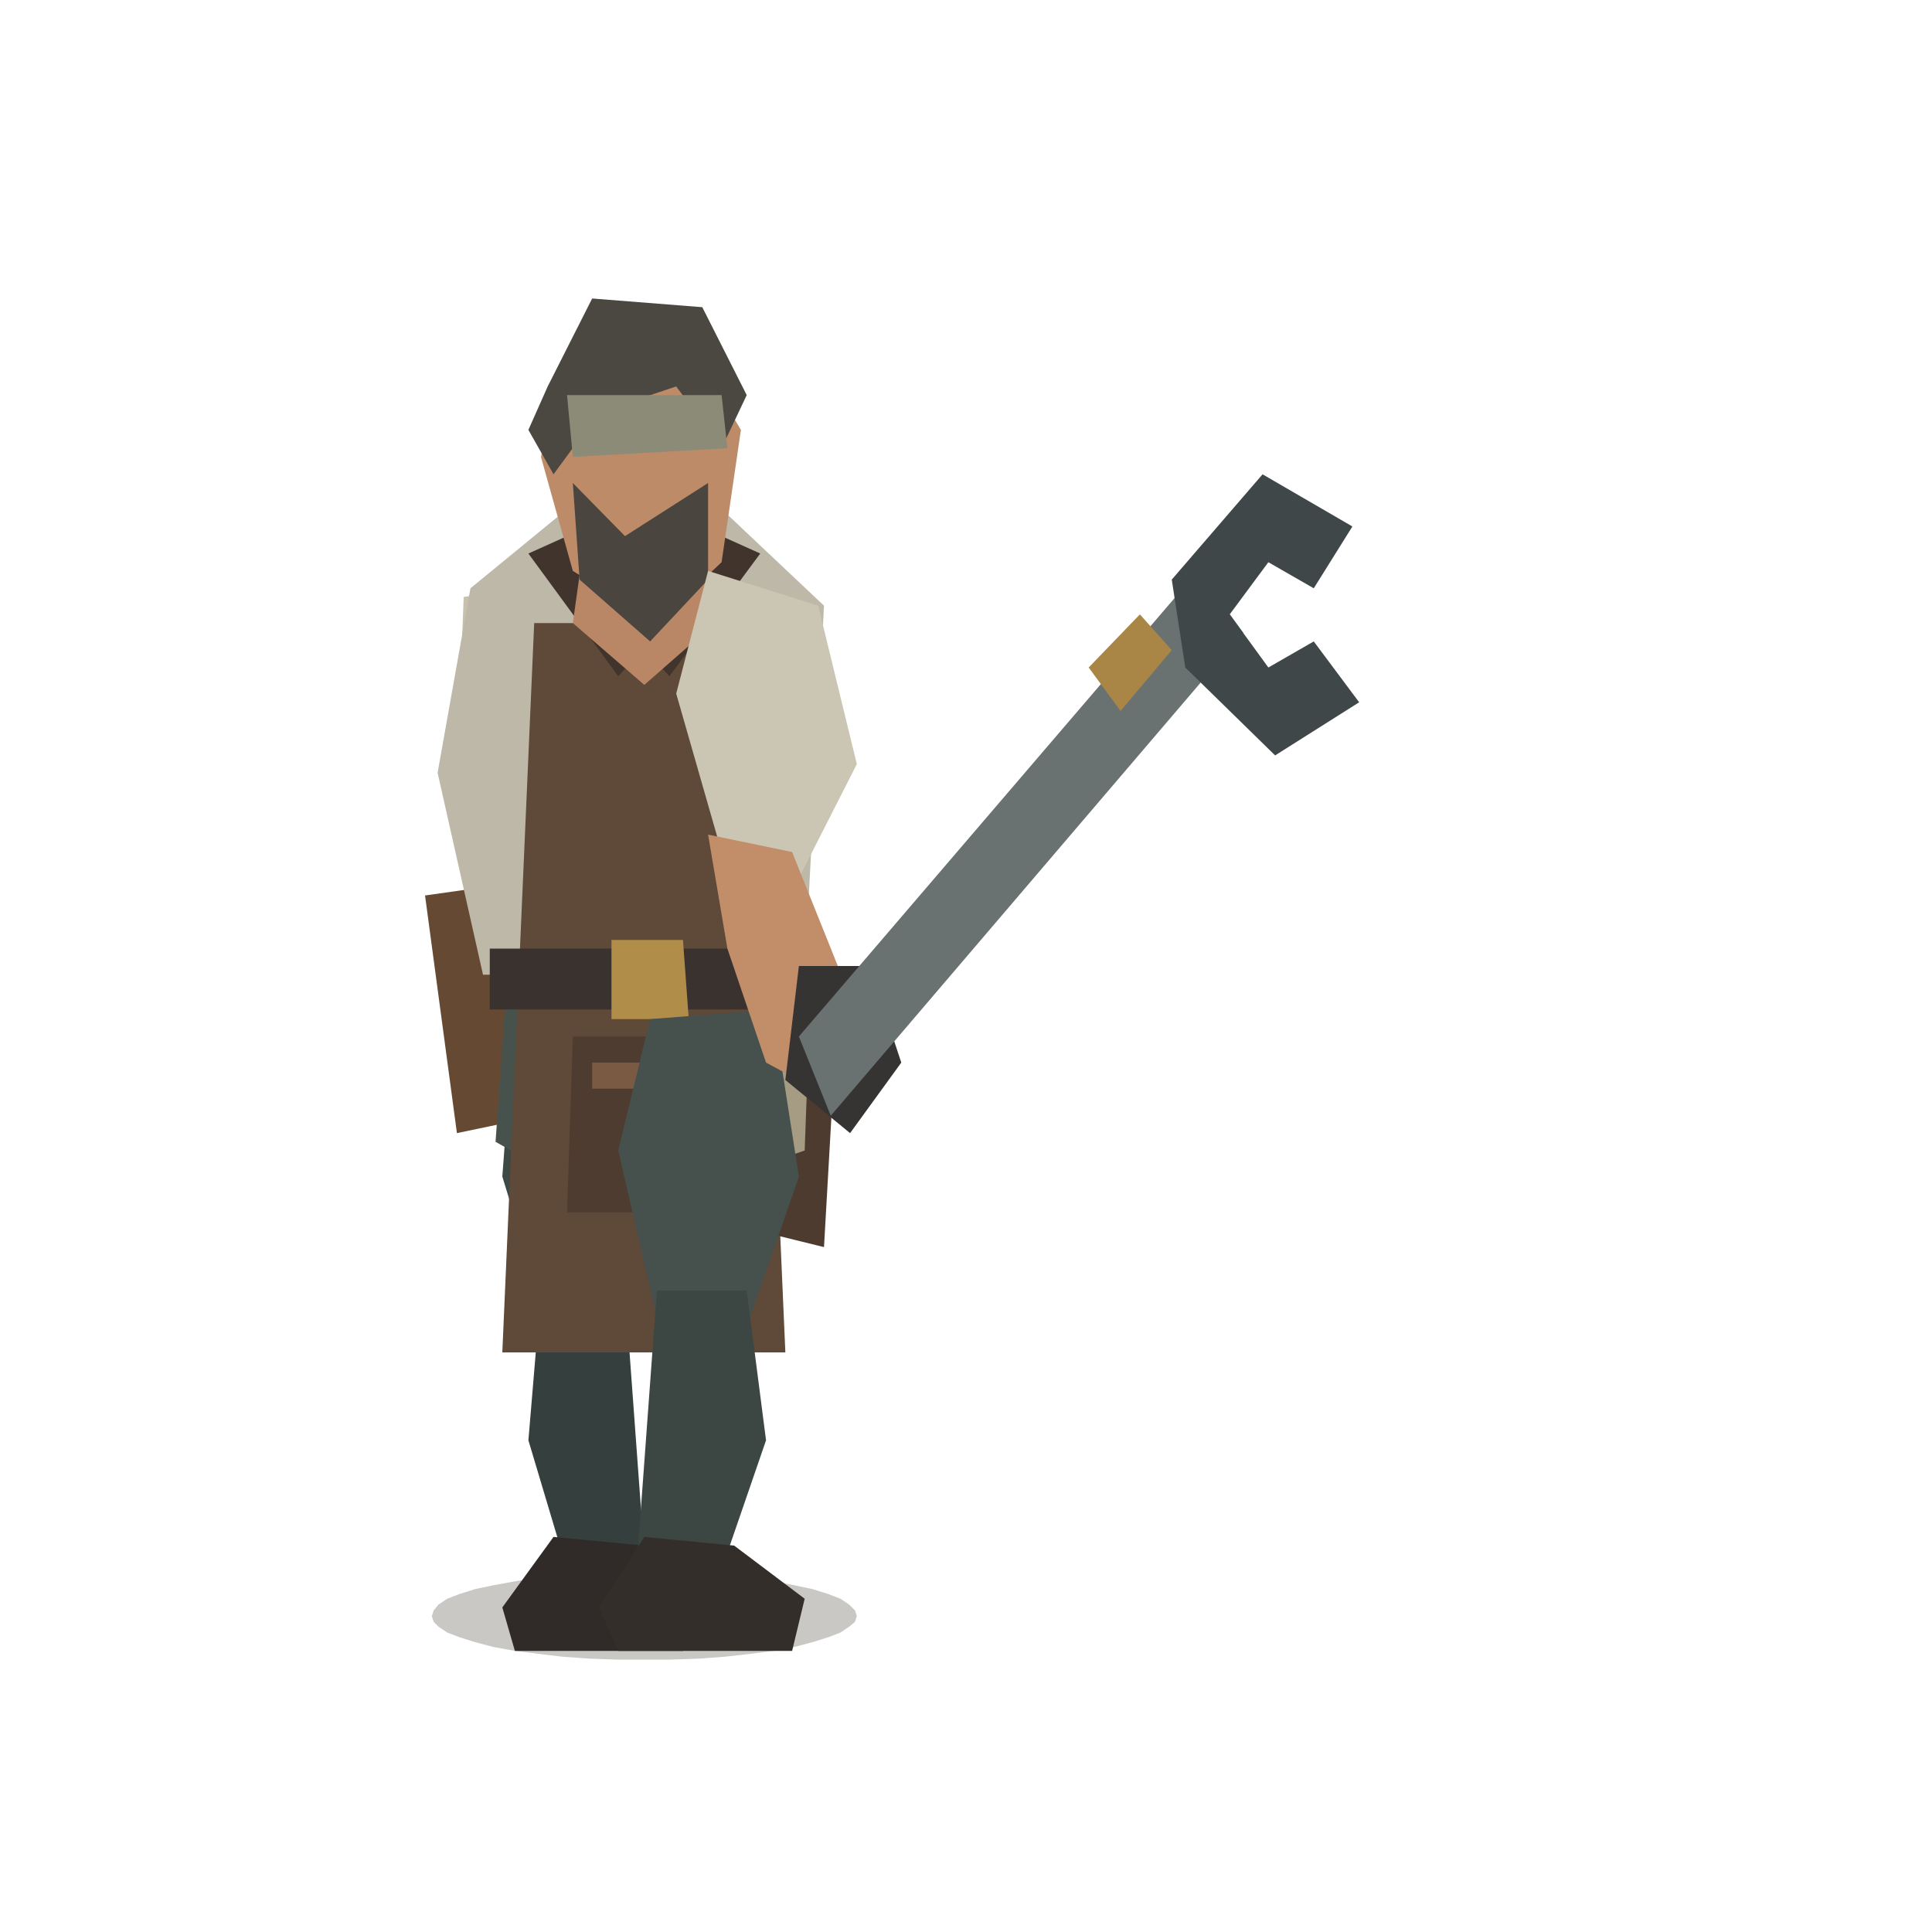
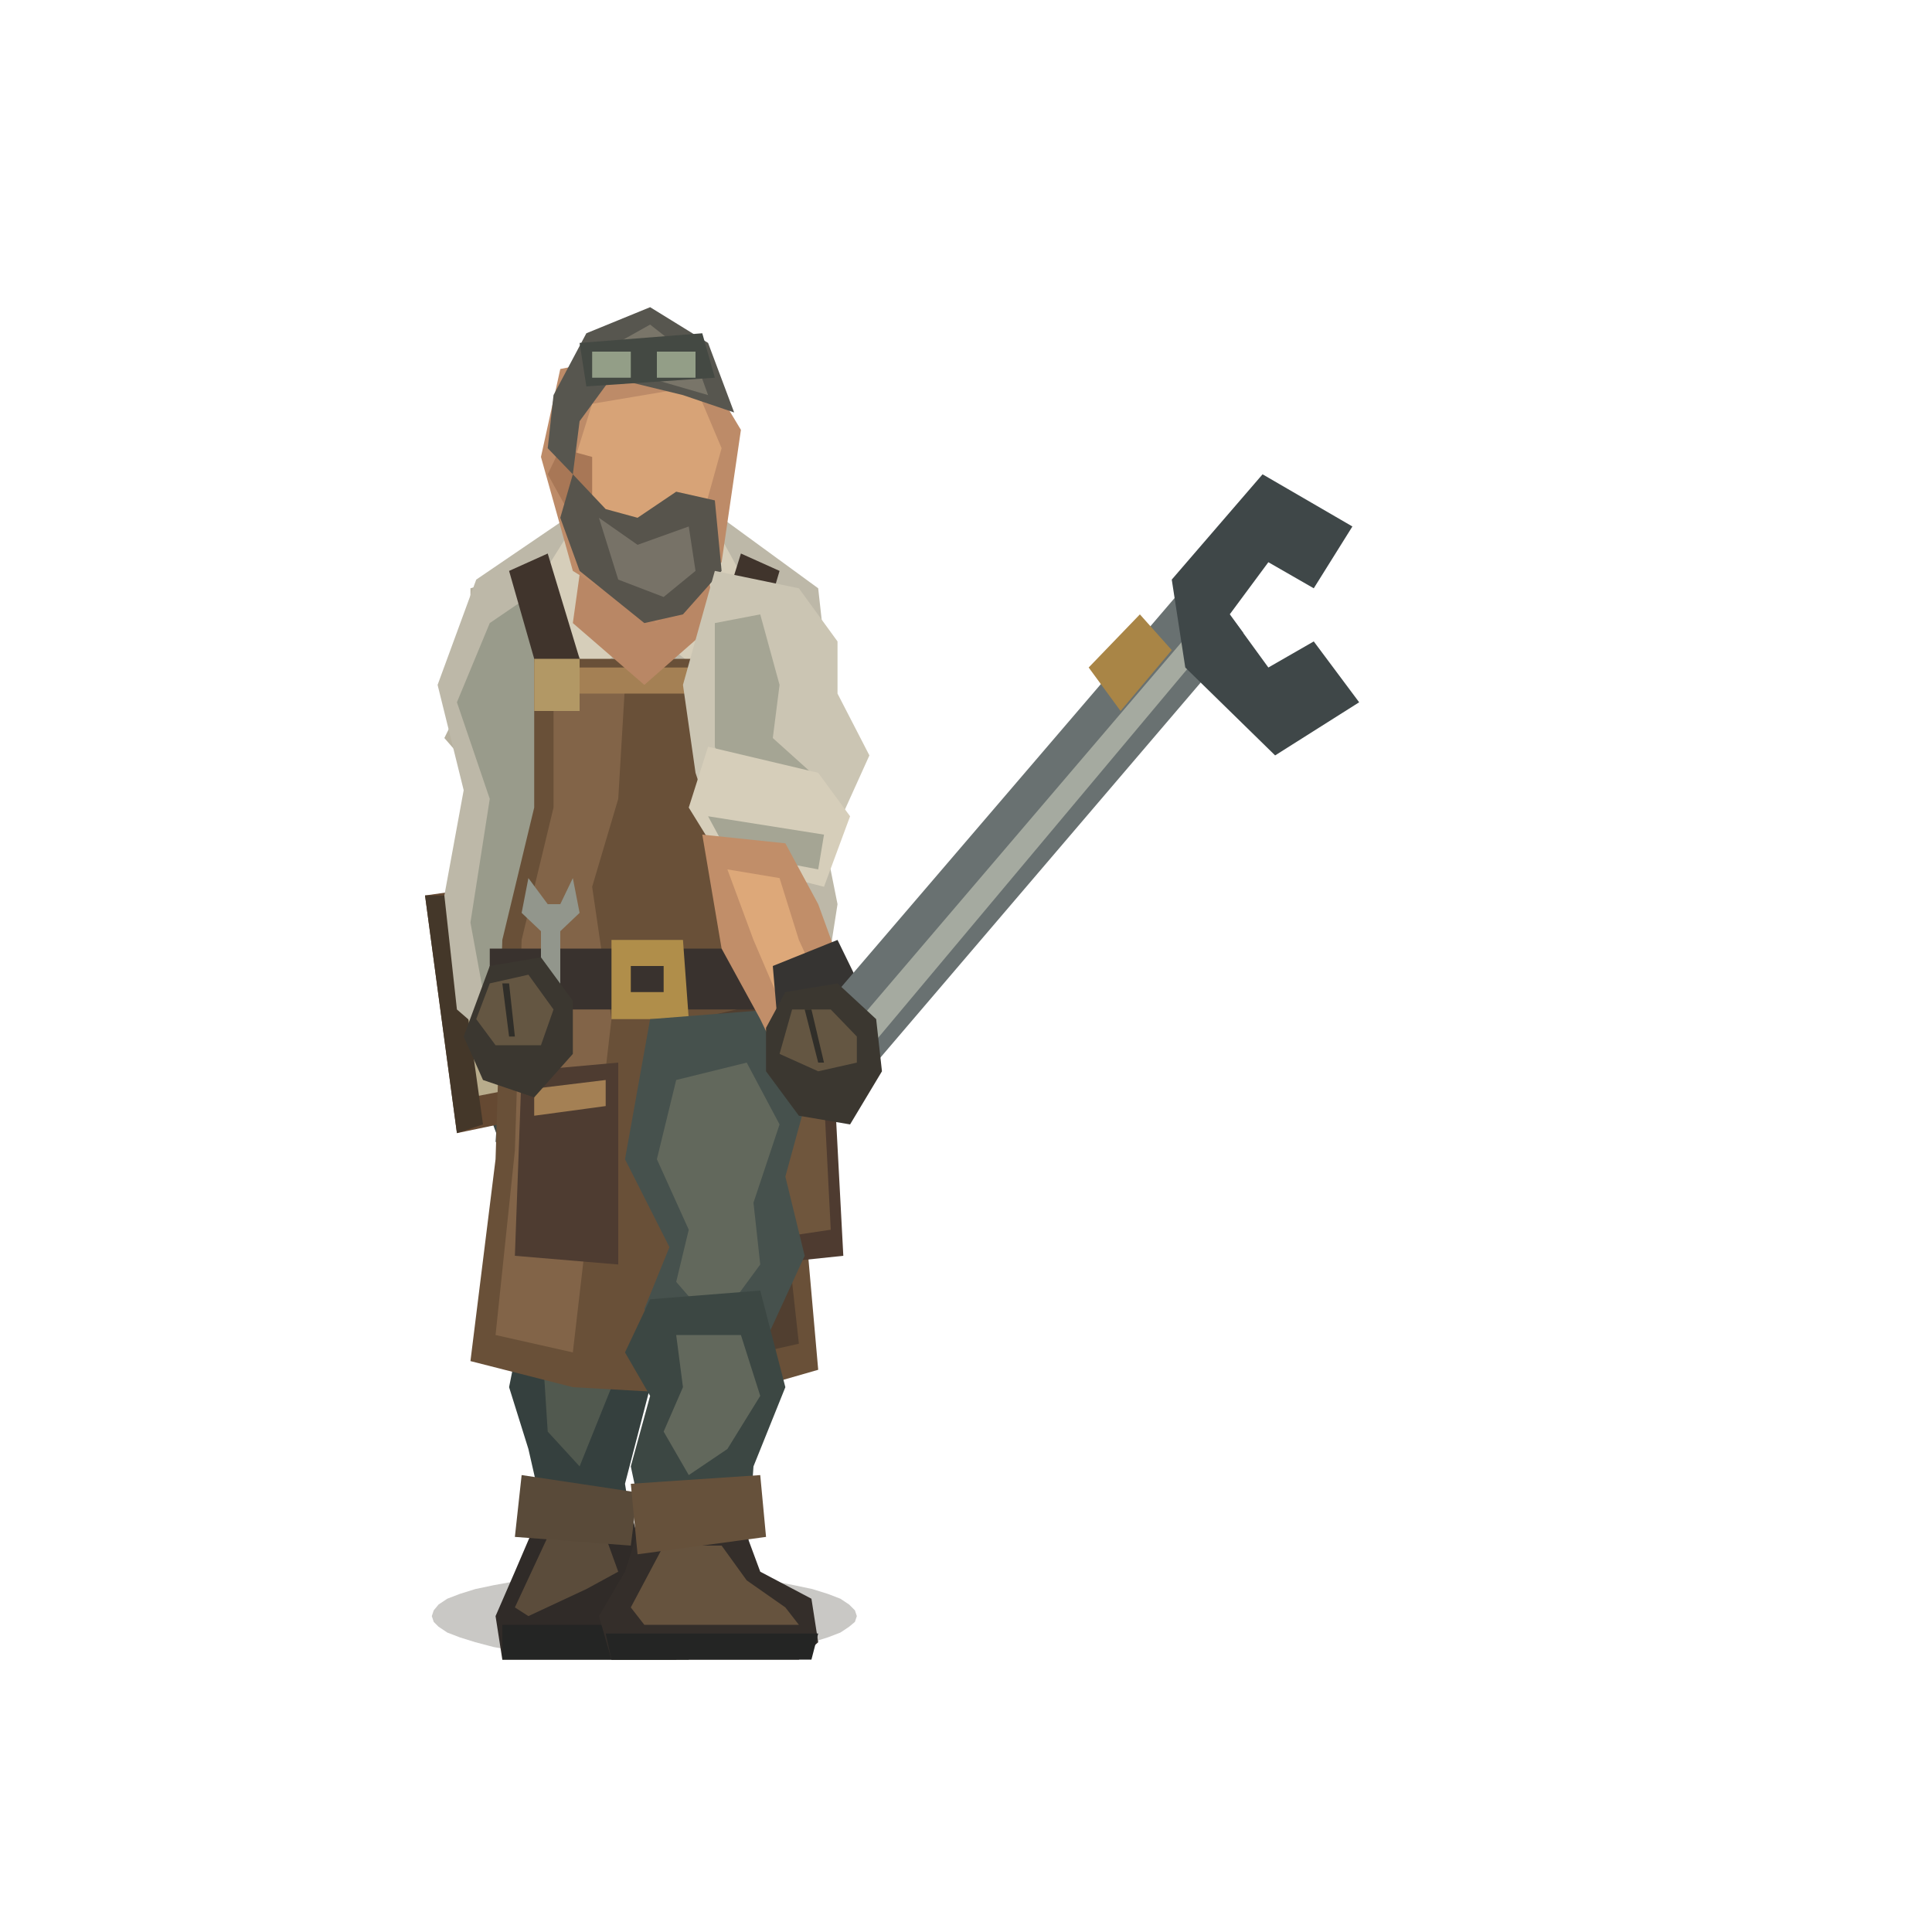
<svg xmlns="http://www.w3.org/2000/svg" viewBox="-1 -1 2 2" id="scrapyard-owner">
  <polygon id="owner-ground-shadow-shape" points="-0.113,0.673 -0.115,0.679 -0.121,0.684 -0.13,0.69 -0.143,0.695 -0.159,0.7 -0.178,0.705 -0.199,0.709 -0.223,0.712 -0.249,0.715 -0.276,0.717 -0.305,0.718 -0.333,0.718 -0.362,0.718 -0.39,0.717 -0.418,0.715 -0.443,0.712 -0.467,0.709 -0.489,0.705 -0.508,0.7 -0.524,0.695 -0.537,0.69 -0.546,0.684 -0.551,0.679 -0.553,0.673 -0.551,0.667 -0.546,0.661 -0.537,0.655 -0.524,0.65 -0.508,0.645 -0.489,0.641 -0.467,0.637 -0.443,0.633 -0.418,0.631 -0.39,0.629 -0.362,0.628 -0.333,0.627 -0.305,0.628 -0.276,0.629 -0.249,0.631 -0.223,0.633 -0.199,0.637 -0.178,0.641 -0.159,0.645 -0.143,0.65 -0.13,0.655 -0.121,0.661 -0.115,0.667" fill="#4a453d" opacity="0.3" />
-   <polygon id="owner-far-thigh-shape" points="-0.467,0.045 -0.353,0.055 -0.34,0.364 -0.427,0.391 -0.48,0.218" fill="#3e4845" opacity="1" />
-   <polygon id="owner-far-calf-shape" points="-0.44,0.336 -0.353,0.336 -0.333,0.609 -0.407,0.645 -0.453,0.491" fill="#35403e" opacity="1" />
-   <polygon id="owner-far-boot-shape" points="-0.427,0.591 -0.333,0.6 -0.28,0.655 -0.293,0.709 -0.467,0.709 -0.48,0.664" fill="#302b28" opacity="1" />
-   <polygon id="owner-far-sleeve-shape" points="-0.52,-0.382 -0.413,-0.4 -0.36,-0.282 -0.373,-0.127 -0.453,-0.091 -0.527,-0.2" fill="#c6c0ad" opacity="1" />
-   <polygon id="owner-far-forearm-shape" points="-0.453,-0.136 -0.367,-0.155 -0.42,0.073 -0.487,0.109 -0.52,0.036" fill="#bd8c68" opacity="1" />
-   <polygon id="owner-far-glove-shape" points="-0.493,0 -0.42,0.018 -0.42,0.127 -0.487,0.164 -0.533,0.091" fill="#343332" opacity="1" />
+   <polygon id="owner-far-thigh-shape" points="-0.473,0.045 -0.347,0.055 -0.333,0.2 -0.353,0.3 -0.34,0.355 -0.387,0.418 -0.46,0.391 -0.493,0.291 -0.473,0.209 -0.5,0.136" fill="#3e4845" opacity="1" />
+   <polygon id="owner-far-thigh-inset" points="-0.467,0.127 -0.4,0.127 -0.387,0.264 -0.427,0.345 -0.467,0.318" fill="#596058" opacity="1" />
+   <polygon id="owner-far-calf-shape" points="-0.453,0.336 -0.347,0.336 -0.327,0.436 -0.353,0.536 -0.34,0.618 -0.42,0.645 -0.453,0.5 -0.473,0.436" fill="#35403e" opacity="1" />
+   <polygon id="owner-far-calf-inset" points="-0.44,0.373 -0.387,0.382 -0.367,0.436 -0.4,0.518 -0.433,0.482" fill="#51594f" opacity="1" />
+   <polygon id="owner-far-boot-shape" points="-0.44,0.564 -0.347,0.564 -0.333,0.618 -0.287,0.645 -0.28,0.7 -0.3,0.718 -0.48,0.718 -0.487,0.673 -0.467,0.627" fill="#302b28" opacity="1" />
+   <polygon id="owner-far-boot-inset" points="-0.433,0.591 -0.373,0.591 -0.36,0.627 -0.393,0.645 -0.453,0.673 -0.467,0.664" fill="#5b4c3b" opacity="1" />
+   <polygon id="owner-far-boot-cuff" points="-0.46,0.527 -0.34,0.545 -0.347,0.6 -0.467,0.591" fill="#594a39" opacity="1" />
+   <polygon id="owner-far-boot-sole-detail" points="-0.48,0.682 -0.28,0.682 -0.287,0.718 -0.48,0.718" fill="#242524" opacity="1" />
+   <polygon id="owner-far-sleeve-shape" points="-0.513,-0.391 -0.42,-0.418 -0.387,-0.345 -0.38,-0.273 -0.347,-0.182 -0.373,-0.118 -0.453,-0.091 -0.493,-0.182 -0.54,-0.236 -0.513,-0.291" fill="#b7b19f" opacity="1" />
+   <polygon id="owner-far-sleeve-inset" points="-0.493,-0.355 -0.447,-0.373 -0.427,-0.273 -0.393,-0.182 -0.447,-0.164 -0.493,-0.245" fill="#d1c8b2" opacity="1" />
+   <polygon id="owner-far-sleeve-cuff" points="-0.473,-0.218 -0.38,-0.245 -0.347,-0.173 -0.367,-0.118 -0.467,-0.109 -0.5,-0.164" fill="#cfc7b3" opacity="1" />
+   <polygon id="owner-far-sleeve-cuff-inset" points="-0.48,-0.164 -0.373,-0.182 -0.367,-0.136 -0.46,-0.127" fill="#9e9d8b" opacity="1" />
+   <polygon id="owner-far-forearm-shape" points="-0.4,-0.164 -0.32,-0.127 -0.353,-0.027 -0.413,0.091 -0.48,0.073 -0.5,0.009 -0.447,-0.055" fill="#bd8c68" opacity="1" />
+   <polygon id="owner-far-forearm-inset" points="-0.393,-0.127 -0.347,-0.109 -0.387,-0.027 -0.447,0.036 -0.473,0 -0.427,-0.055" fill="#d6a475" opacity="1" />
+   <polygon id="owner-far-glove-shape" points="-0.48,-0.027 -0.4,0.009 -0.42,0.091 -0.5,0.064 -0.513,0.018" fill="#343332" opacity="1" />
  <polygon id="owner-ledger-contour" points="-0.56,-0.073 -0.433,-0.091 -0.393,0.145 -0.527,0.173" fill="#654932" opacity="1" />
+   <polygon id="owner-ledger-pages-inset" points="-0.533,-0.045 -0.447,-0.055 -0.42,0.118 -0.513,0.136" fill="#b8ac8c" opacity="1" />
+   <polygon id="owner-ledger-spine-detail" points="-0.56,-0.073 -0.533,-0.073 -0.5,0.164 -0.527,0.173" fill="#443729" opacity="1" />
  <polygon id="owner-trousers-shape" points="-0.473,-0.018 -0.193,-0.018 -0.18,0.182 -0.26,0.227 -0.333,0.155 -0.407,0.227 -0.487,0.182" fill="#48524d" opacity="1" />
-   <polygon id="owner-shirt-shape" points="-0.513,-0.391 -0.413,-0.473 -0.253,-0.473 -0.147,-0.373 -0.167,0.009 -0.5,0.009 -0.547,-0.2" fill="#bdb8a8" opacity="1" />
-   <polygon id="owner-apron-shape" points="-0.447,-0.355 -0.22,-0.355 -0.187,0.4 -0.48,0.4" fill="#5f4938" opacity="1" />
-   <polygon id="owner-apron-pocket-near-shape" points="-0.407,0.073 -0.247,0.073 -0.24,0.255 -0.413,0.255" fill="#4e3c31" opacity="1" />
-   <polygon id="owner-apron-pocket-near-seam" points="-0.387,0.1 -0.267,0.1 -0.267,0.127 -0.387,0.127" fill="#7a5a43" opacity="1" />
-   <polygon id="owner-left-apron-strap-shape" points="-0.453,-0.427 -0.413,-0.445 -0.327,-0.336 -0.36,-0.3" fill="#40342c" opacity="1" />
-   <polygon id="owner-right-apron-strap-shape" points="-0.253,-0.445 -0.213,-0.427 -0.307,-0.3 -0.34,-0.336" fill="#40342c" opacity="1" />
+   <polygon id="owner-shirt-shape" points="-0.507,-0.4 -0.413,-0.464 -0.253,-0.464 -0.153,-0.391 -0.14,-0.273 -0.153,-0.164 -0.133,-0.064 -0.153,0.064 -0.22,0.109 -0.453,0.109 -0.527,0.045 -0.54,-0.073 -0.52,-0.182 -0.547,-0.291" fill="#bdb8a8" opacity="1" />
+   <polygon id="owner-shirt-inset" points="-0.493,-0.355 -0.427,-0.4 -0.387,-0.264 -0.413,-0.155 -0.38,0.045 -0.493,0.064 -0.513,-0.045 -0.493,-0.173 -0.527,-0.273" fill="#999b8b" opacity="1" />
+   <polygon id="owner-shirt-collar" points="-0.407,-0.455 -0.34,-0.345 -0.387,-0.3 -0.447,-0.391" fill="#d6ceba" opacity="1" />
+   <polygon id="owner-shirt-right-collar" points="-0.26,-0.455 -0.22,-0.382 -0.267,-0.3 -0.327,-0.345" fill="#d6ceba" opacity="1" />
+   <polygon id="owner-shirt-collar-inset" points="-0.393,-0.427 -0.333,-0.345 -0.28,-0.418 -0.313,-0.3 -0.347,-0.318" fill="#786f5c" opacity="1" />
+   <polygon id="owner-apron-shape" points="-0.447,-0.318 -0.22,-0.318 -0.22,-0.164 -0.187,-0.027 -0.173,0.191 -0.153,0.418 -0.247,0.445 -0.407,0.436 -0.513,0.409 -0.487,0.2 -0.48,-0.027 -0.447,-0.164" fill="#695038" opacity="1" />
+   <polygon id="owner-apron-inset" points="-0.427,-0.291 -0.353,-0.291 -0.36,-0.173 -0.387,-0.082 -0.367,0.055 -0.407,0.4 -0.487,0.382 -0.467,0.191 -0.46,-0.027 -0.427,-0.164" fill="#826448" opacity="1" />
+   <polygon id="owner-apron-lower-inset" points="-0.28,0.055 -0.2,0.036 -0.193,0.209 -0.173,0.391 -0.253,0.409" fill="#513f30" opacity="1" />
+   <polygon id="owner-apron-bib-seam" points="-0.427,-0.309 -0.24,-0.309 -0.24,-0.282 -0.427,-0.282" fill="#a48054" opacity="1" />
+   <polygon id="owner-apron-pocket-near-shape" points="-0.46,0.109 -0.36,0.1 -0.36,0.309 -0.467,0.3" fill="#4e3c31" opacity="1" />
+   <polygon id="owner-apron-pocket-near-seam" points="-0.447,0.127 -0.373,0.118 -0.373,0.145 -0.447,0.155" fill="#a48054" opacity="1" />
+   <polygon id="owner-left-apron-strap-shape" points="-0.473,-0.409 -0.433,-0.427 -0.4,-0.318 -0.4,-0.264 -0.44,-0.264 -0.447,-0.318" fill="#40342c" opacity="1" />
+   <polygon id="owner-right-apron-strap-shape" points="-0.233,-0.427 -0.193,-0.409 -0.22,-0.318 -0.227,-0.264 -0.267,-0.264 -0.267,-0.318" fill="#40342c" opacity="1" />
+   <polygon id="owner-left-strap-buckle-detail" points="-0.447,-0.318 -0.4,-0.318 -0.4,-0.264 -0.447,-0.264" fill="#b29865" opacity="1" />
+   <polygon id="owner-right-strap-buckle-detail" points="-0.267,-0.318 -0.22,-0.318 -0.22,-0.264 -0.267,-0.264" fill="#b29865" opacity="1" />
  <polygon id="owner-neck-shape" points="-0.393,-0.455 -0.273,-0.455 -0.26,-0.355 -0.333,-0.291 -0.407,-0.355" fill="#b98765" opacity="1" />
  <polygon id="owner-face-shape" points="-0.42,-0.618 -0.287,-0.645 -0.233,-0.555 -0.253,-0.418 -0.32,-0.355 -0.407,-0.409 -0.44,-0.527" fill="#bd8b68" opacity="1" />
-   <polygon id="owner-hair-shape" points="-0.433,-0.6 -0.387,-0.691 -0.273,-0.682 -0.227,-0.591 -0.253,-0.536 -0.3,-0.6 -0.38,-0.573 -0.427,-0.509 -0.453,-0.555" fill="#4b4842" opacity="1" />
-   <polygon id="owner-beard-shape" points="-0.407,-0.5 -0.353,-0.445 -0.267,-0.5 -0.267,-0.4 -0.327,-0.336 -0.4,-0.4" fill="#4b4540" opacity="1" />
-   <polygon id="owner-goggles-shape" points="-0.413,-0.591 -0.253,-0.591 -0.247,-0.536 -0.407,-0.527" fill="#8c8b78" opacity="1" />
+   <polygon id="owner-face-inset" points="-0.387,-0.582 -0.28,-0.6 -0.253,-0.536 -0.273,-0.464 -0.333,-0.409 -0.393,-0.455 -0.407,-0.518" fill="#d7a377" opacity="1" />
+   <polygon id="owner-ear-detail" points="-0.42,-0.536 -0.387,-0.527 -0.387,-0.464 -0.413,-0.473 -0.433,-0.509" fill="#a87756" opacity="1" />
+   <polygon id="owner-hair-shape" points="-0.427,-0.591 -0.393,-0.655 -0.327,-0.682 -0.267,-0.645 -0.24,-0.573 -0.293,-0.591 -0.367,-0.609 -0.4,-0.564 -0.407,-0.509 -0.433,-0.536" fill="#57564f" opacity="1" />
+   <polygon id="owner-hair-inset" points="-0.393,-0.627 -0.327,-0.664 -0.28,-0.627 -0.267,-0.591 -0.36,-0.618" fill="#797569" opacity="1" />
+   <polygon id="owner-beard-shape" points="-0.407,-0.509 -0.373,-0.473 -0.34,-0.464 -0.3,-0.491 -0.26,-0.482 -0.253,-0.409 -0.293,-0.364 -0.333,-0.355 -0.4,-0.409 -0.42,-0.464" fill="#57544c" opacity="1" />
+   <polygon id="owner-beard-inset" points="-0.38,-0.464 -0.34,-0.436 -0.287,-0.455 -0.28,-0.409 -0.313,-0.382 -0.36,-0.4" fill="#777267" opacity="1" />
+   <polygon id="owner-goggles-shape" points="-0.4,-0.645 -0.273,-0.655 -0.26,-0.609 -0.393,-0.6" fill="#444943" opacity="1" />
+   <polygon id="owner-goggles-lens-inset" points="-0.387,-0.636 -0.347,-0.636 -0.347,-0.609 -0.387,-0.609" fill="#939e87" opacity="1" />
+   <polygon id="owner-goggles-second-lens-inset" points="-0.32,-0.636 -0.28,-0.636 -0.28,-0.609 -0.32,-0.609" fill="#939e87" opacity="1" />
  <polygon id="owner-belt-shape" points="-0.493,-0.018 -0.173,-0.018 -0.173,0.045 -0.493,0.045" fill="#39322e" opacity="1" />
  <polygon id="owner-belt-buckle-shape" points="-0.367,-0.027 -0.293,-0.027 -0.287,0.055 -0.367,0.055" fill="#b08e4a" opacity="1" />
-   <polygon id="owner-tool-holster-shape" points="-0.22,0.027 -0.133,0.045 -0.147,0.291 -0.22,0.273" fill="#4e3b30" opacity="1" />
-   <polygon id="owner-holster-tool-shape" points="-0.193,0.009 -0.16,0 -0.167,0.191 -0.193,0.2" fill="#a59c83" opacity="1" />
-   <polygon id="owner-near-thigh-shape" points="-0.327,0.055 -0.2,0.045 -0.173,0.218 -0.233,0.391 -0.32,0.364 -0.36,0.191" fill="#46514d" opacity="1" />
-   <polygon id="owner-near-calf-shape" points="-0.32,0.336 -0.227,0.336 -0.207,0.491 -0.26,0.645 -0.34,0.609" fill="#3c4743" opacity="1" />
-   <polygon id="owner-near-boot-shape" points="-0.333,0.591 -0.24,0.6 -0.167,0.655 -0.18,0.709 -0.36,0.709 -0.38,0.664" fill="#342e2a" opacity="1" />
-   <polygon id="owner-near-sleeve-shape" points="-0.267,-0.409 -0.153,-0.373 -0.113,-0.209 -0.173,-0.091 -0.253,-0.118 -0.3,-0.282" fill="#cbc5b3" opacity="1" />
-   <polygon id="owner-near-forearm-shape" points="-0.267,-0.136 -0.18,-0.118 -0.107,0.064 -0.14,0.136 -0.207,0.1 -0.247,-0.018" fill="#c18e69" opacity="1" />
-   <polygon id="owner-near-glove-shape" points="-0.173,0 -0.1,0 -0.067,0.1 -0.12,0.173 -0.187,0.118" fill="#363432" opacity="1" />
+   <polygon id="owner-belt-buckle-inset" points="-0.347,0 -0.313,0 -0.313,0.027 -0.347,0.027" fill="#39322e" opacity="1" />
+   <polygon id="owner-tool-holster-shape" points="-0.22,0.055 -0.14,0.055 -0.127,0.3 -0.213,0.309" fill="#4e3b30" opacity="1" />
+   <polygon id="owner-holster-tool-shape" points="-0.193,0 -0.207,-0.036 -0.193,-0.073 -0.193,-0.036 -0.173,-0.036 -0.173,-0.073 -0.153,-0.036 -0.167,0 -0.167,0.182 -0.193,0.191" fill="#a59c83" opacity="1" />
+   <polygon id="owner-holster-front-detail" points="-0.207,0.145 -0.147,0.136 -0.14,0.273 -0.2,0.282" fill="#6f563d" opacity="1" />
+   <polygon id="owner-secondary-tool-detail" points="-0.44,0.073 -0.44,-0.036 -0.46,-0.055 -0.453,-0.091 -0.433,-0.064 -0.42,-0.064 -0.407,-0.091 -0.4,-0.055 -0.42,-0.036 -0.42,0.073" fill="#92968c" opacity="1" />
+   <polygon id="owner-near-thigh-shape" points="-0.327,0.055 -0.2,0.045 -0.167,0.145 -0.187,0.218 -0.167,0.3 -0.213,0.4 -0.287,0.427 -0.333,0.355 -0.307,0.291 -0.353,0.2" fill="#46514d" opacity="1" />
+   <polygon id="owner-near-thigh-inset" points="-0.3,0.118 -0.227,0.1 -0.193,0.164 -0.22,0.245 -0.213,0.309 -0.26,0.373 -0.3,0.327 -0.287,0.273 -0.32,0.2" fill="#62685c" opacity="1" />
+   <polygon id="owner-near-calf-shape" points="-0.327,0.345 -0.213,0.336 -0.187,0.436 -0.22,0.518 -0.227,0.618 -0.32,0.645 -0.347,0.518 -0.327,0.445 -0.353,0.4" fill="#3c4743" opacity="1" />
+   <polygon id="owner-near-calf-inset" points="-0.3,0.382 -0.233,0.382 -0.213,0.445 -0.247,0.5 -0.287,0.527 -0.313,0.482 -0.293,0.436" fill="#62685c" opacity="1" />
+   <polygon id="owner-near-boot-shape" points="-0.333,0.564 -0.233,0.573 -0.213,0.627 -0.16,0.655 -0.153,0.7 -0.173,0.718 -0.367,0.718 -0.38,0.673 -0.353,0.627" fill="#342e2a" opacity="1" />
+   <polygon id="owner-near-boot-inset" points="-0.313,0.6 -0.253,0.6 -0.227,0.636 -0.187,0.664 -0.173,0.682 -0.333,0.682 -0.347,0.664" fill="#66533e" opacity="1" />
+   <polygon id="owner-near-boot-cuff" points="-0.347,0.536 -0.213,0.527 -0.207,0.591 -0.34,0.609" fill="#66513b" opacity="1" />
+   <polygon id="owner-near-boot-sole-detail" points="-0.373,0.691 -0.153,0.691 -0.16,0.718 -0.367,0.718" fill="#242524" opacity="1" />
+   <polygon id="owner-near-sleeve-shape" points="-0.26,-0.409 -0.173,-0.391 -0.133,-0.336 -0.133,-0.282 -0.1,-0.218 -0.133,-0.145 -0.173,-0.091 -0.253,-0.118 -0.28,-0.2 -0.293,-0.291" fill="#cbc5b3" opacity="1" />
+   <polygon id="owner-near-sleeve-inset" points="-0.26,-0.355 -0.213,-0.364 -0.193,-0.291 -0.2,-0.236 -0.14,-0.182 -0.173,-0.136 -0.233,-0.155 -0.26,-0.227" fill="#a5a594" opacity="1" />
+   <polygon id="owner-near-sleeve-cuff" points="-0.267,-0.227 -0.153,-0.2 -0.12,-0.155 -0.147,-0.082 -0.253,-0.109 -0.287,-0.164" fill="#d6ceba" opacity="1" />
+   <polygon id="owner-near-sleeve-cuff-inset" points="-0.267,-0.155 -0.147,-0.136 -0.153,-0.1 -0.247,-0.118" fill="#a5a594" opacity="1" />
+   <polygon id="owner-near-forearm-shape" points="-0.273,-0.136 -0.187,-0.127 -0.153,-0.064 -0.133,-0.009 -0.107,0.064 -0.14,0.118 -0.187,0.109 -0.213,0.055 -0.253,-0.018" fill="#c18e69" opacity="1" />
+   <polygon id="owner-near-forearm-inset" points="-0.247,-0.1 -0.193,-0.091 -0.173,-0.027 -0.14,0.045 -0.167,0.073 -0.193,0.036 -0.22,-0.027" fill="#dda879" opacity="1" />
+   <polygon id="owner-near-glove-shape" points="-0.2,0 -0.133,-0.027 -0.093,0.055 -0.127,0.109 -0.193,0.082" fill="#363432" opacity="1" />
  <polygon id="owner-heavy-wrench-contour" points="-0.173,0.073 0.24,-0.409 0.287,-0.345 -0.14,0.155" fill="#697171" opacity="1" />
+   <polygon id="owner-heavy-wrench-inset" points="-0.133,0.082 0.24,-0.355 0.253,-0.336 -0.12,0.109" fill="#a5aaa0" opacity="1" />
  <polygon id="owner-wrench-head-inset-shape" points="0.213,-0.4 0.307,-0.509 0.4,-0.455 0.36,-0.391 0.313,-0.418 0.273,-0.364 0.313,-0.309 0.36,-0.336 0.407,-0.273 0.32,-0.218 0.227,-0.309" fill="#3f4748" opacity="1" />
  <polygon id="owner-wrench-collar-shape" points="0.127,-0.309 0.18,-0.364 0.213,-0.327 0.16,-0.264" fill="#a98546" opacity="1" />
+   <polygon id="owner-near-hand-shape" points="-0.187,0.027 -0.133,0.018 -0.093,0.055 -0.087,0.109 -0.12,0.164 -0.173,0.155 -0.207,0.109 -0.207,0.064" fill="#3b3730" opacity="1" />
+   <polygon id="owner-near-hand-inset" points="-0.18,0.045 -0.14,0.045 -0.113,0.073 -0.113,0.1 -0.153,0.109 -0.193,0.091" fill="#645642" opacity="1" />
+   <polygon id="owner-near-knuckle-seam" points="-0.167,0.045 -0.16,0.045 -0.147,0.1 -0.153,0.1" fill="#302e29" opacity="1" />
+   <polygon id="owner-far-hand-shape" points="-0.493,0 -0.44,-0.009 -0.407,0.036 -0.407,0.091 -0.447,0.136 -0.5,0.118 -0.52,0.073" fill="#3b3730" opacity="1" />
+   <polygon id="owner-far-hand-inset" points="-0.493,0.018 -0.453,0.009 -0.427,0.045 -0.44,0.082 -0.487,0.082 -0.507,0.055" fill="#645642" opacity="1" />
+   <polygon id="owner-far-knuckle-seam" points="-0.48,0.018 -0.473,0.018 -0.467,0.073 -0.473,0.073" fill="#302e29" opacity="1" />
</svg>
